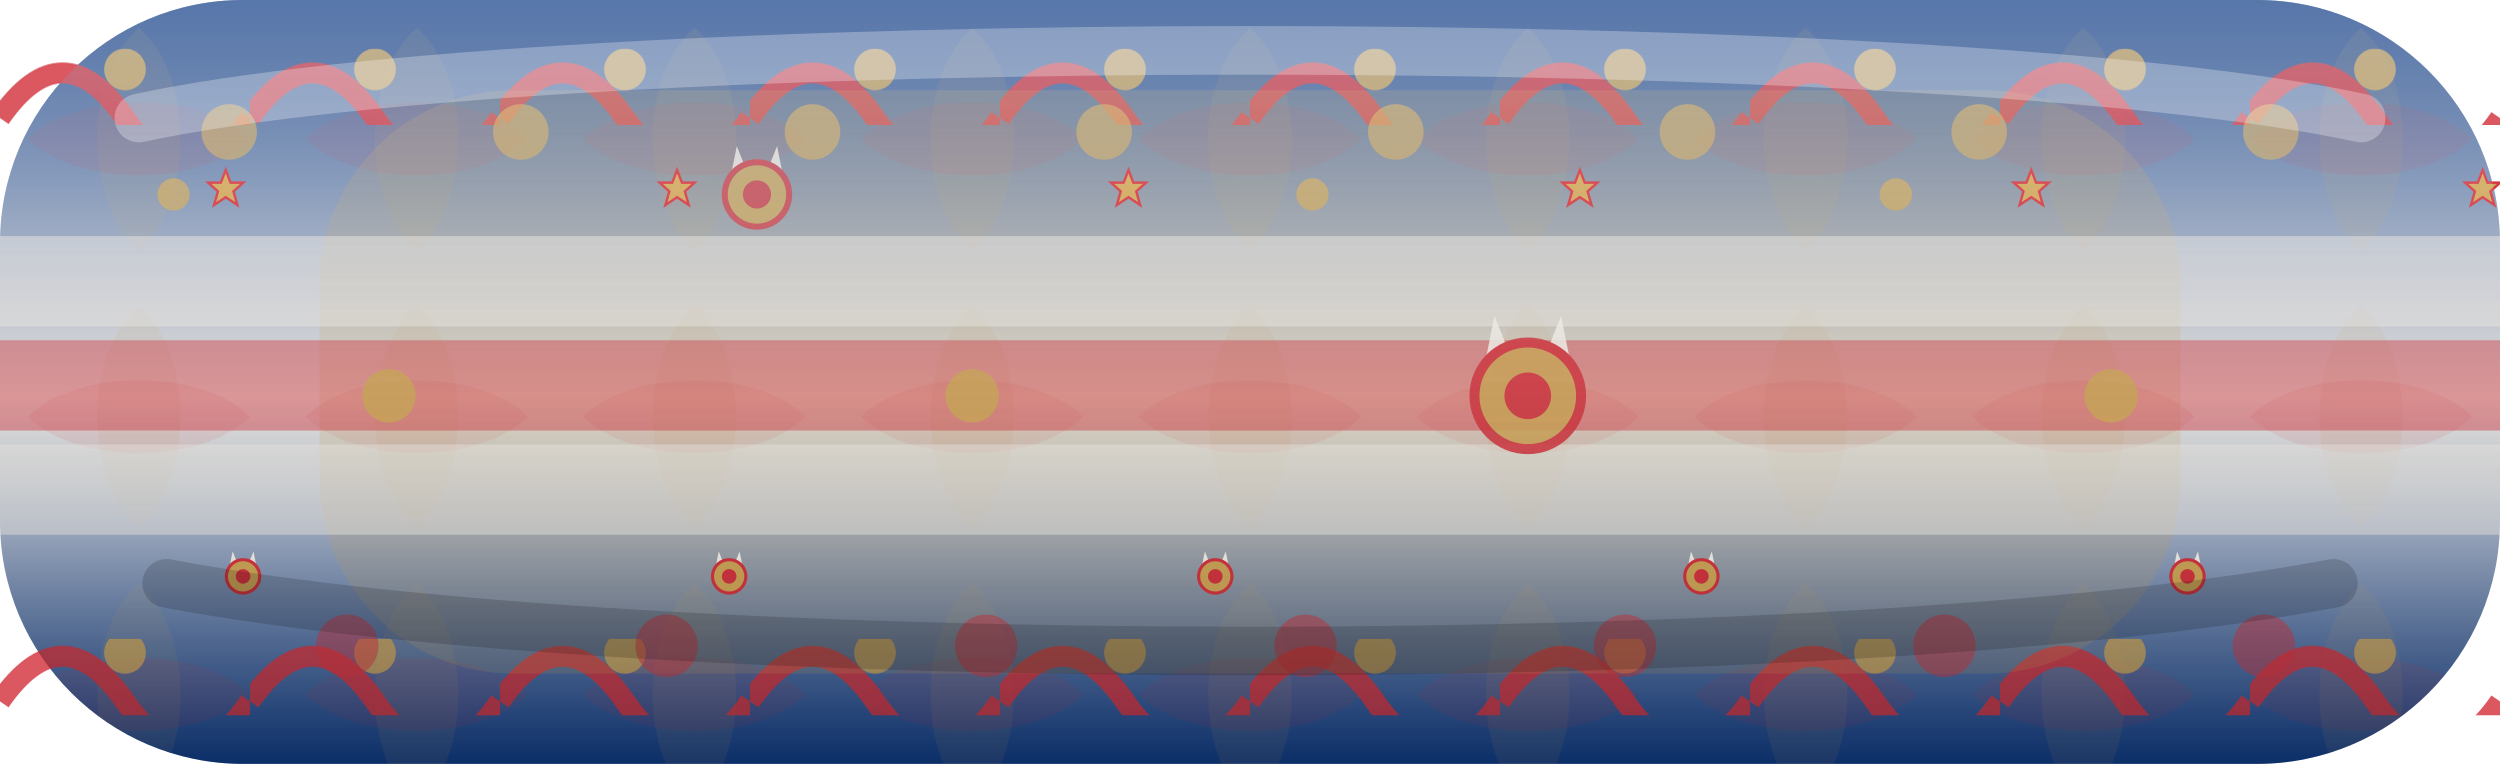
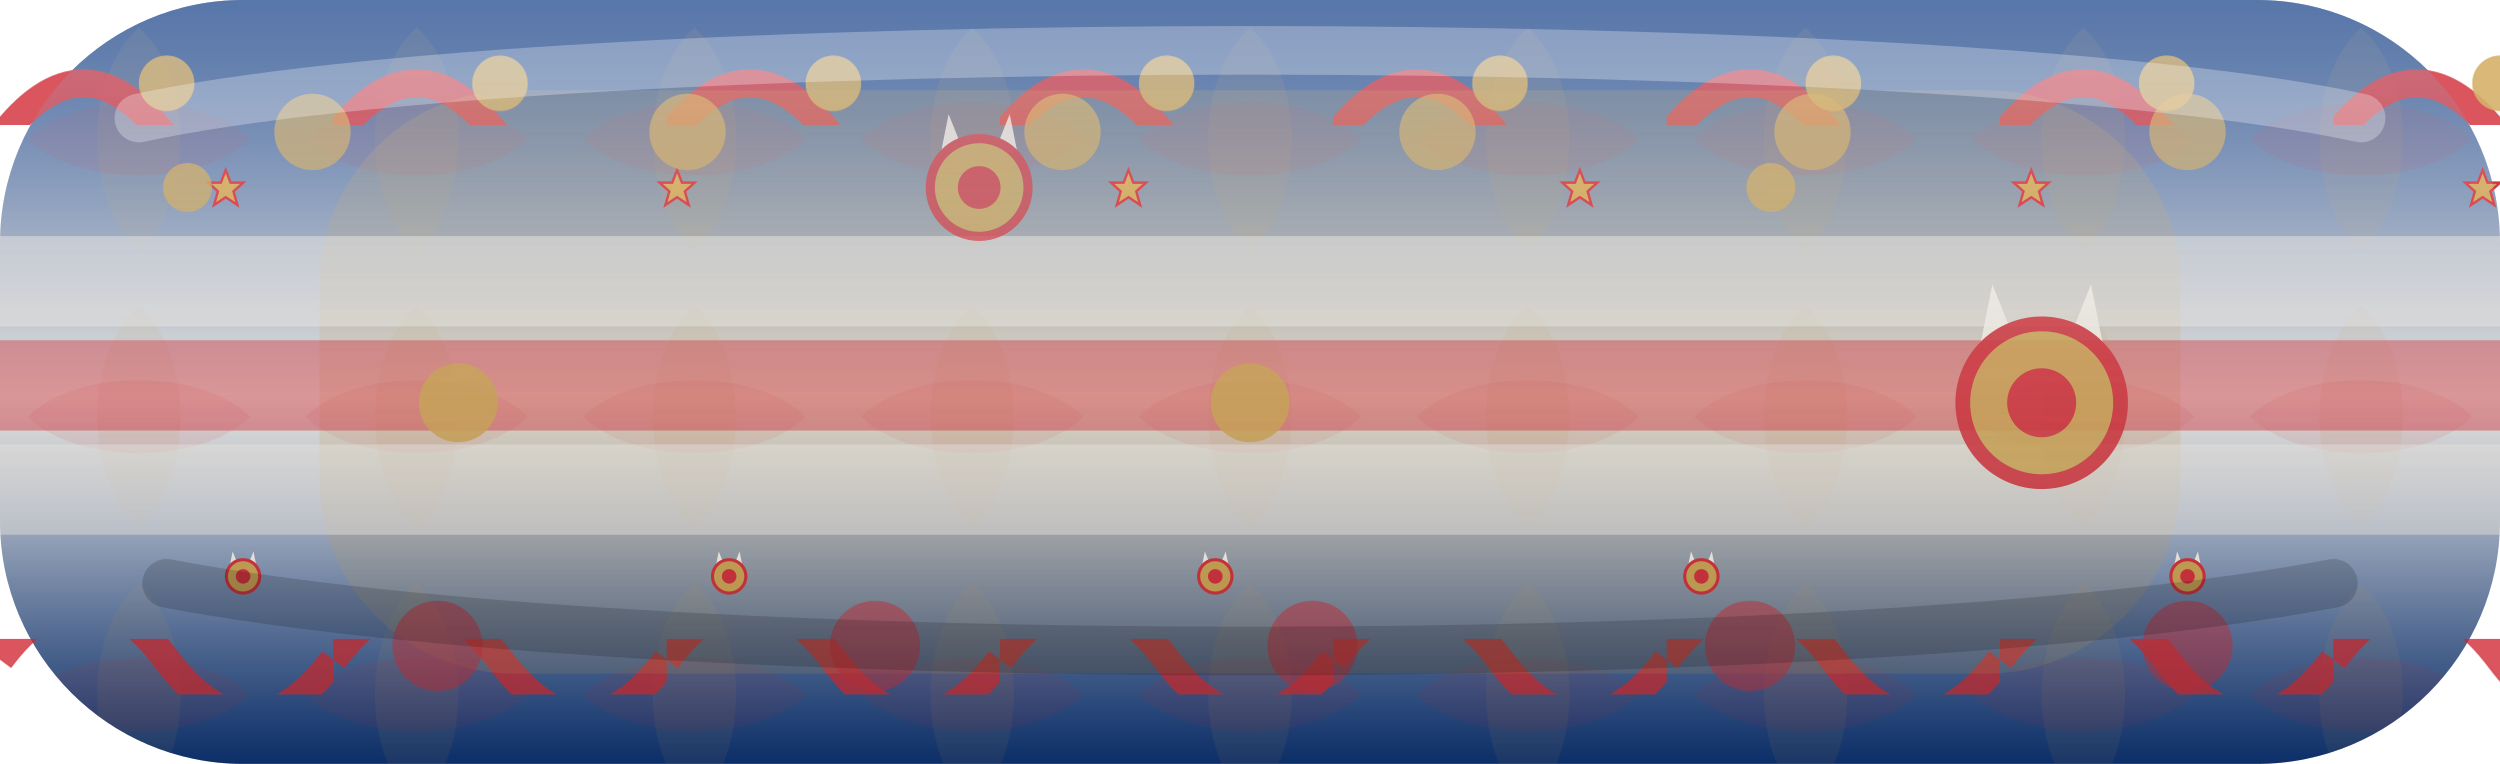
<svg xmlns="http://www.w3.org/2000/svg" width="720" height="220" viewBox="0 0 720 220">
  <defs>
    <linearGradient id="bg" x1="0" y1="0" x2="0" y2="1">
      <stop offset="0%" stop-color="#103c85" />
      <stop offset="52%" stop-color="#f4f0e9" />
      <stop offset="100%" stop-color="#103c85" />
    </linearGradient>
    <linearGradient id="satin" x1="0" y1="0" x2="0" y2="1">
      <stop offset="0%" stop-color="rgba(255,255,255,0.30)" />
      <stop offset="24%" stop-color="rgba(255,255,255,0.12)" />
      <stop offset="70%" stop-color="rgba(0,0,0,0.06)" />
      <stop offset="100%" stop-color="rgba(0,0,0,0.22)" />
    </linearGradient>
    <pattern id="brocade-bastille2" width="80" height="80" patternUnits="userSpaceOnUse">
      <path d="M 40 8 C 56 22, 56 58, 40 72 C 24 58, 24 22, 40 8 Z" fill="#cfa759" opacity="0.10" />
      <path d="M 8 40 C 22 26, 58 26, 72 40 C 58 54, 22 54, 8 40 Z" fill="#d43641" opacity="0.10" />
    </pattern>
-     <pattern id="trim-bastille2" width="72" height="42" patternUnits="userSpaceOnUse">
-       <path d="M 0 34 Q 18 8 36 34 T 72 34" stroke="#d43641" stroke-width="6" fill="none" opacity="0.92" />
-       <circle cx="36" cy="20" r="6" fill="#cfa759" opacity="0.86" />
+     <pattern id="trim-bastille2" width="96" height="50" patternUnits="userSpaceOnUse">
+       <path d="M 0 40 Q 24 8 48 40 T 96 40" stroke="#d43641" stroke-width="8" fill="none" opacity="0.94" />
+       <circle cx="48" cy="24" r="8" fill="#cfa759" opacity="0.9" />
    </pattern>
  </defs>
  <rect width="720" height="220" rx="70" fill="url(#bg)" />
  <rect x="0" y="0" width="720" height="220" rx="70" fill="url(#brocade-bastille2)" />
  <rect x="0" y="14" width="720" height="22" fill="url(#trim-bastille2)" opacity="0.90" />
  <rect x="0" y="184" width="720" height="22" fill="url(#trim-bastille2)" opacity="0.90" />
  <rect x="92" y="26" width="536" height="168" rx="56" fill="#cfa759" opacity="0.18" />
  <rect x="0" y="68" width="720" height="26" fill="#f4f0e9" opacity="0.46" />
  <rect x="0" y="98" width="720" height="26" fill="#d43641" opacity="0.46" />
  <rect x="0" y="128" width="720" height="26" fill="#f4f0e9" opacity="0.46" />
  <g transform="translate(65 54)">
    <path d="M 0 -5.04 L 1.4 -1.4 L 5.04 -1.4 L 2.24 1.12 L 3.36 5.04 L 0 2.8 L -3.36 5.04 L -2.24 1.12 L -5.04 -1.4 L -1.4 -1.4 Z" fill="#cfa759" stroke="#d43641" stroke-width="0.7" />
  </g>
  <g transform="translate(195 54)">
    <path d="M 0 -5.04 L 1.4 -1.4 L 5.04 -1.4 L 2.24 1.12 L 3.36 5.04 L 0 2.8 L -3.36 5.04 L -2.24 1.12 L -5.04 -1.4 L -1.4 -1.4 Z" fill="#cfa759" stroke="#d43641" stroke-width="0.7" />
  </g>
  <g transform="translate(325 54)">
    <path d="M 0 -5.04 L 1.4 -1.4 L 5.04 -1.4 L 2.24 1.12 L 3.36 5.04 L 0 2.8 L -3.36 5.04 L -2.24 1.12 L -5.04 -1.4 L -1.4 -1.4 Z" fill="#cfa759" stroke="#d43641" stroke-width="0.7" />
  </g>
  <g transform="translate(455 54)">
    <path d="M 0 -5.04 L 1.4 -1.4 L 5.04 -1.4 L 2.24 1.12 L 3.36 5.04 L 0 2.8 L -3.36 5.04 L -2.24 1.12 L -5.04 -1.4 L -1.4 -1.4 Z" fill="#cfa759" stroke="#d43641" stroke-width="0.7" />
  </g>
  <g transform="translate(585 54)">
    <path d="M 0 -5.04 L 1.4 -1.4 L 5.04 -1.4 L 2.24 1.12 L 3.36 5.04 L 0 2.8 L -3.36 5.04 L -2.24 1.12 L -5.04 -1.4 L -1.4 -1.4 Z" fill="#cfa759" stroke="#d43641" stroke-width="0.7" />
  </g>
  <g transform="translate(715 54)">
    <path d="M 0 -5.04 L 1.4 -1.4 L 5.04 -1.4 L 2.24 1.12 L 3.36 5.04 L 0 2.8 L -3.36 5.04 L -2.24 1.12 L -5.04 -1.4 L -1.4 -1.4 Z" fill="#cfa759" stroke="#d43641" stroke-width="0.7" />
  </g>
  <g transform="translate(70 166)">
    <path d="M -3 -7.2 L -0.6 -1.2 L -4.2 -1.2 Z M 3 -7.2 L 0.6 -1.2 L 4.2 -1.2 Z" fill="#f4f0e9" />
    <circle r="4.8" fill="#cfa759" stroke="#d43641" stroke-width="0.9" />
    <circle r="2.1" fill="#d43641" />
  </g>
  <g transform="translate(210 166)">
    <path d="M -3 -7.2 L -0.6 -1.2 L -4.2 -1.2 Z M 3 -7.2 L 0.6 -1.2 L 4.2 -1.2 Z" fill="#f4f0e9" />
    <circle r="4.8" fill="#cfa759" stroke="#d43641" stroke-width="0.9" />
    <circle r="2.1" fill="#d43641" />
  </g>
  <g transform="translate(350 166)">
    <path d="M -3 -7.2 L -0.6 -1.2 L -4.2 -1.2 Z M 3 -7.2 L 0.6 -1.2 L 4.2 -1.2 Z" fill="#f4f0e9" />
    <circle r="4.8" fill="#cfa759" stroke="#d43641" stroke-width="0.9" />
    <circle r="2.1" fill="#d43641" />
  </g>
  <g transform="translate(490 166)">
    <path d="M -3 -7.2 L -0.6 -1.2 L -4.2 -1.2 Z M 3 -7.2 L 0.6 -1.2 L 4.2 -1.2 Z" fill="#f4f0e9" />
    <circle r="4.8" fill="#cfa759" stroke="#d43641" stroke-width="0.9" />
    <circle r="2.1" fill="#d43641" />
  </g>
  <g transform="translate(630 166)">
    <path d="M -3 -7.2 L -0.6 -1.2 L -4.2 -1.2 Z M 3 -7.2 L 0.6 -1.2 L 4.2 -1.2 Z" fill="#f4f0e9" />
    <circle r="4.8" fill="#cfa759" stroke="#d43641" stroke-width="0.9" />
    <circle r="2.1" fill="#d43641" />
  </g>
  <g opacity="0.74">
-     <circle cx="50" cy="56" r="4.64" fill="#cfa759" />
-     <g transform="translate(218 56)">
-       <path d="M -5.8 -13.92 L -1.16 -2.32 L -8.12 -2.32 Z M 5.8 -13.92 L 1.16 -2.32 L 8.12 -2.32 Z" fill="#f4f0e9" />
-       <circle r="9.28" fill="#cfa759" stroke="#d43641" stroke-width="1.74" />
-       <circle r="4.06" fill="#d43641" />
+     <circle cx="54" cy="54" r="7.04" fill="#cfa759" />
+     <g transform="translate(282 54)">
+       <path d="M -8.8 -21.12 L -1.76 -3.52 L -12.32 -3.52 Z M 8.8 -21.12 L 1.76 -3.52 L 12.32 -3.52 Z" fill="#f4f0e9" />
+       <circle r="14.08" fill="#cfa759" stroke="#d43641" stroke-width="2.64" />
+       <circle r="6.16" fill="#d43641" />
    </g>
-     <circle cx="378" cy="56" r="4.64" fill="#cfa759" />
-     <circle cx="546" cy="56" r="4.64" fill="#cfa759" />
+     <circle cx="510" cy="54" r="7.04" fill="#cfa759" />
  </g>
  <g opacity="0.88">
-     <circle cx="112" cy="114" r="7.68" fill="#cfa759" />
-     <circle cx="280" cy="114" r="7.68" fill="#cfa759" />
-     <g transform="translate(440 114)">
-       <path d="M -9.6 -23.04 L -1.92 -3.84 L -13.44 -3.84 Z M 9.6 -23.04 L 1.92 -3.84 L 13.44 -3.84 Z" fill="#f4f0e9" />
-       <circle r="15.36" fill="#cfa759" stroke="#d43641" stroke-width="2.88" />
-       <circle r="6.72" fill="#d43641" />
+     <circle cx="132" cy="116" r="11.36" fill="#cfa759" />
+     <circle cx="360" cy="116" r="11.36" fill="#cfa759" />
+     <g transform="translate(588 116)">
+       <path d="M -14.2 -34.08 L -2.84 -5.68 L -19.88 -5.68 Z M 14.2 -34.08 L 2.84 -5.68 L 19.88 -5.68 Z" fill="#f4f0e9" />
+       <circle r="22.72" fill="#cfa759" stroke="#d43641" stroke-width="4.26" />
+       <circle r="9.94" fill="#d43641" />
    </g>
-     <circle cx="608" cy="114" r="7.68" fill="#cfa759" />
  </g>
  <g opacity="0.82">
-     <circle cx="66" cy="38" r="8" fill="#cfa759" opacity="0.78" />
-     <circle cx="150" cy="38" r="8" fill="#cfa759" opacity="0.78" />
-     <circle cx="234" cy="38" r="8" fill="#cfa759" opacity="0.78" />
-     <circle cx="318" cy="38" r="8" fill="#cfa759" opacity="0.78" />
-     <circle cx="402" cy="38" r="8" fill="#cfa759" opacity="0.78" />
-     <circle cx="486" cy="38" r="8" fill="#cfa759" opacity="0.78" />
-     <circle cx="570" cy="38" r="8" fill="#cfa759" opacity="0.78" />
-     <circle cx="654" cy="38" r="8" fill="#cfa759" opacity="0.78" />
+     <circle cx="90" cy="38" r="11" fill="#cfa759" opacity="0.82" />
+     <circle cx="198" cy="38" r="11" fill="#cfa759" opacity="0.82" />
+     <circle cx="306" cy="38" r="11" fill="#cfa759" opacity="0.82" />
+     <circle cx="414" cy="38" r="11" fill="#cfa759" opacity="0.82" />
+     <circle cx="522" cy="38" r="11" fill="#cfa759" opacity="0.82" />
+     <circle cx="630" cy="38" r="11" fill="#cfa759" opacity="0.82" />
  </g>
  <g opacity="0.72">
-     <circle cx="100" cy="186" r="9" fill="#d43641" opacity="0.68" />
-     <circle cx="192" cy="186" r="9" fill="#d43641" opacity="0.68" />
-     <circle cx="284" cy="186" r="9" fill="#d43641" opacity="0.68" />
-     <circle cx="376" cy="186" r="9" fill="#d43641" opacity="0.68" />
-     <circle cx="468" cy="186" r="9" fill="#d43641" opacity="0.68" />
-     <circle cx="560" cy="186" r="9" fill="#d43641" opacity="0.68" />
-     <circle cx="652" cy="186" r="9" fill="#d43641" opacity="0.68" />
+     <circle cx="126" cy="186" r="13" fill="#d43641" opacity="0.72" />
+     <circle cx="252" cy="186" r="13" fill="#d43641" opacity="0.72" />
+     <circle cx="378" cy="186" r="13" fill="#d43641" opacity="0.72" />
+     <circle cx="504" cy="186" r="13" fill="#d43641" opacity="0.72" />
+     <circle cx="630" cy="186" r="13" fill="#d43641" opacity="0.72" />
  </g>
  <rect x="0" y="0" width="720" height="220" rx="70" fill="url(#satin)" />
  <path d="M 40 34 C 160 8, 560 8, 680 34" stroke="rgba(255,255,255,0.28)" stroke-width="14" stroke-linecap="round" fill="none" />
  <path d="M 48 168 C 184 194, 536 194, 672 168" stroke="rgba(0,0,0,0.16)" stroke-width="14" stroke-linecap="round" fill="none" />
</svg>
